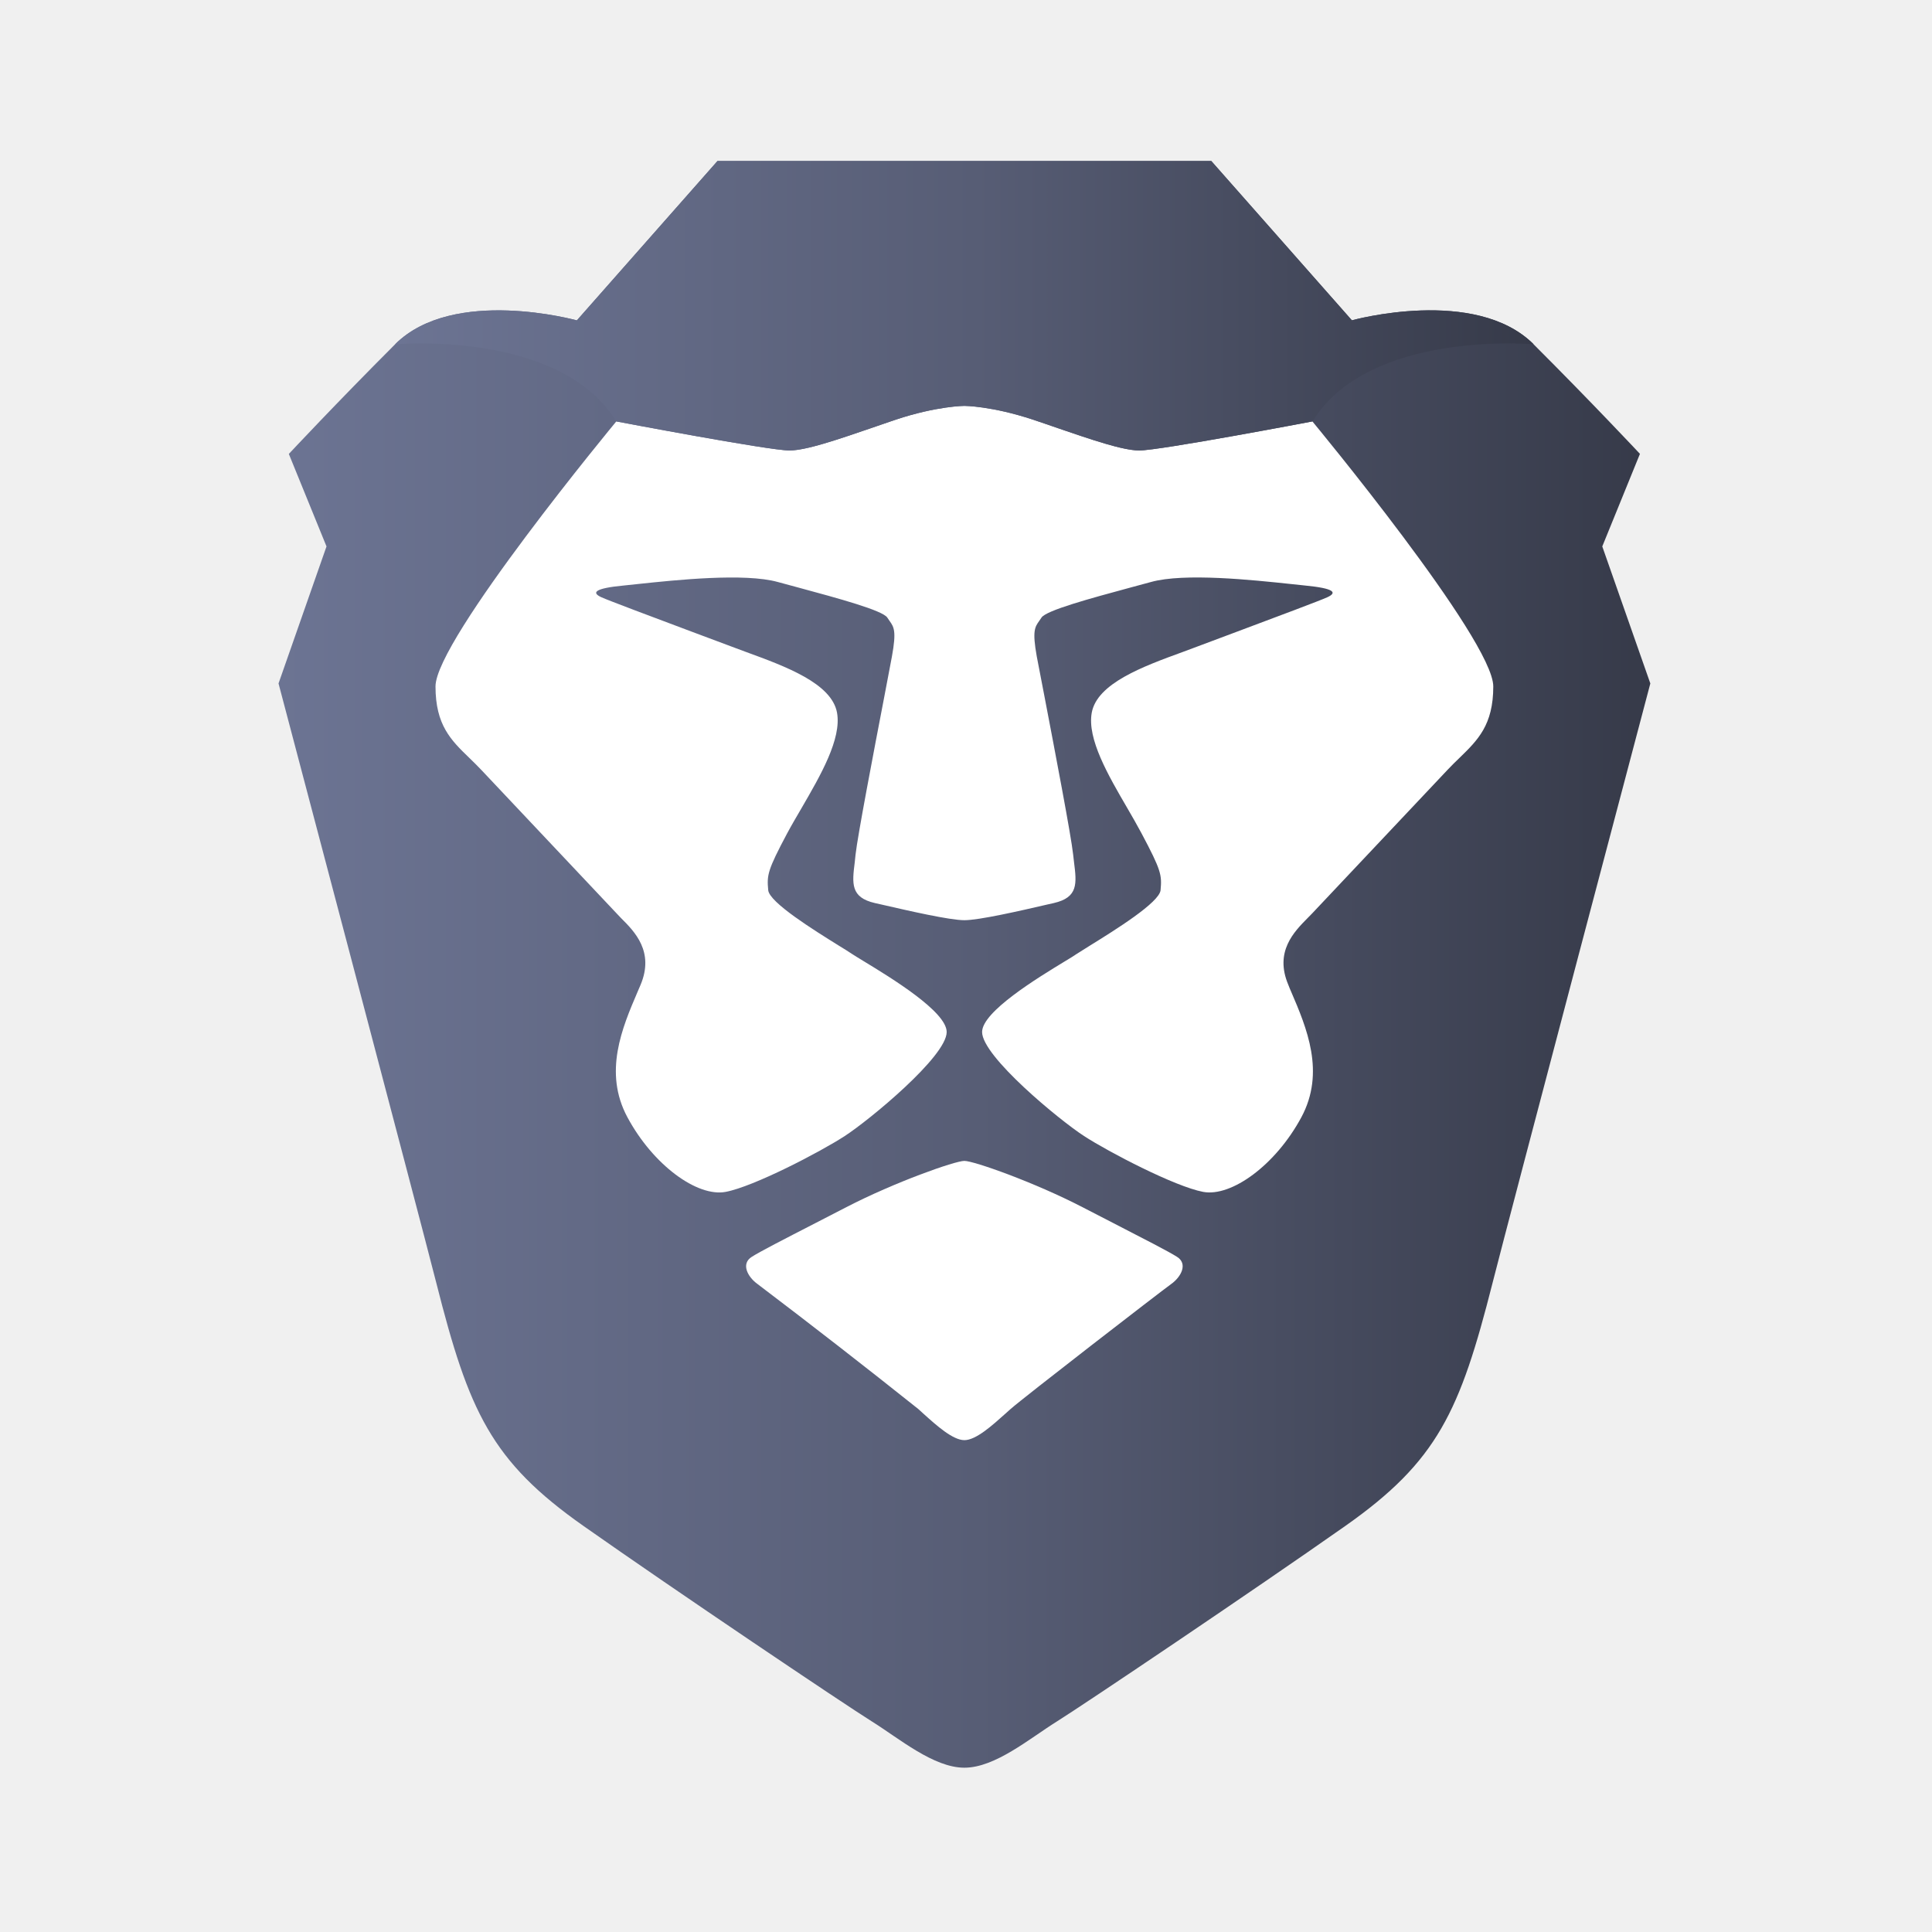
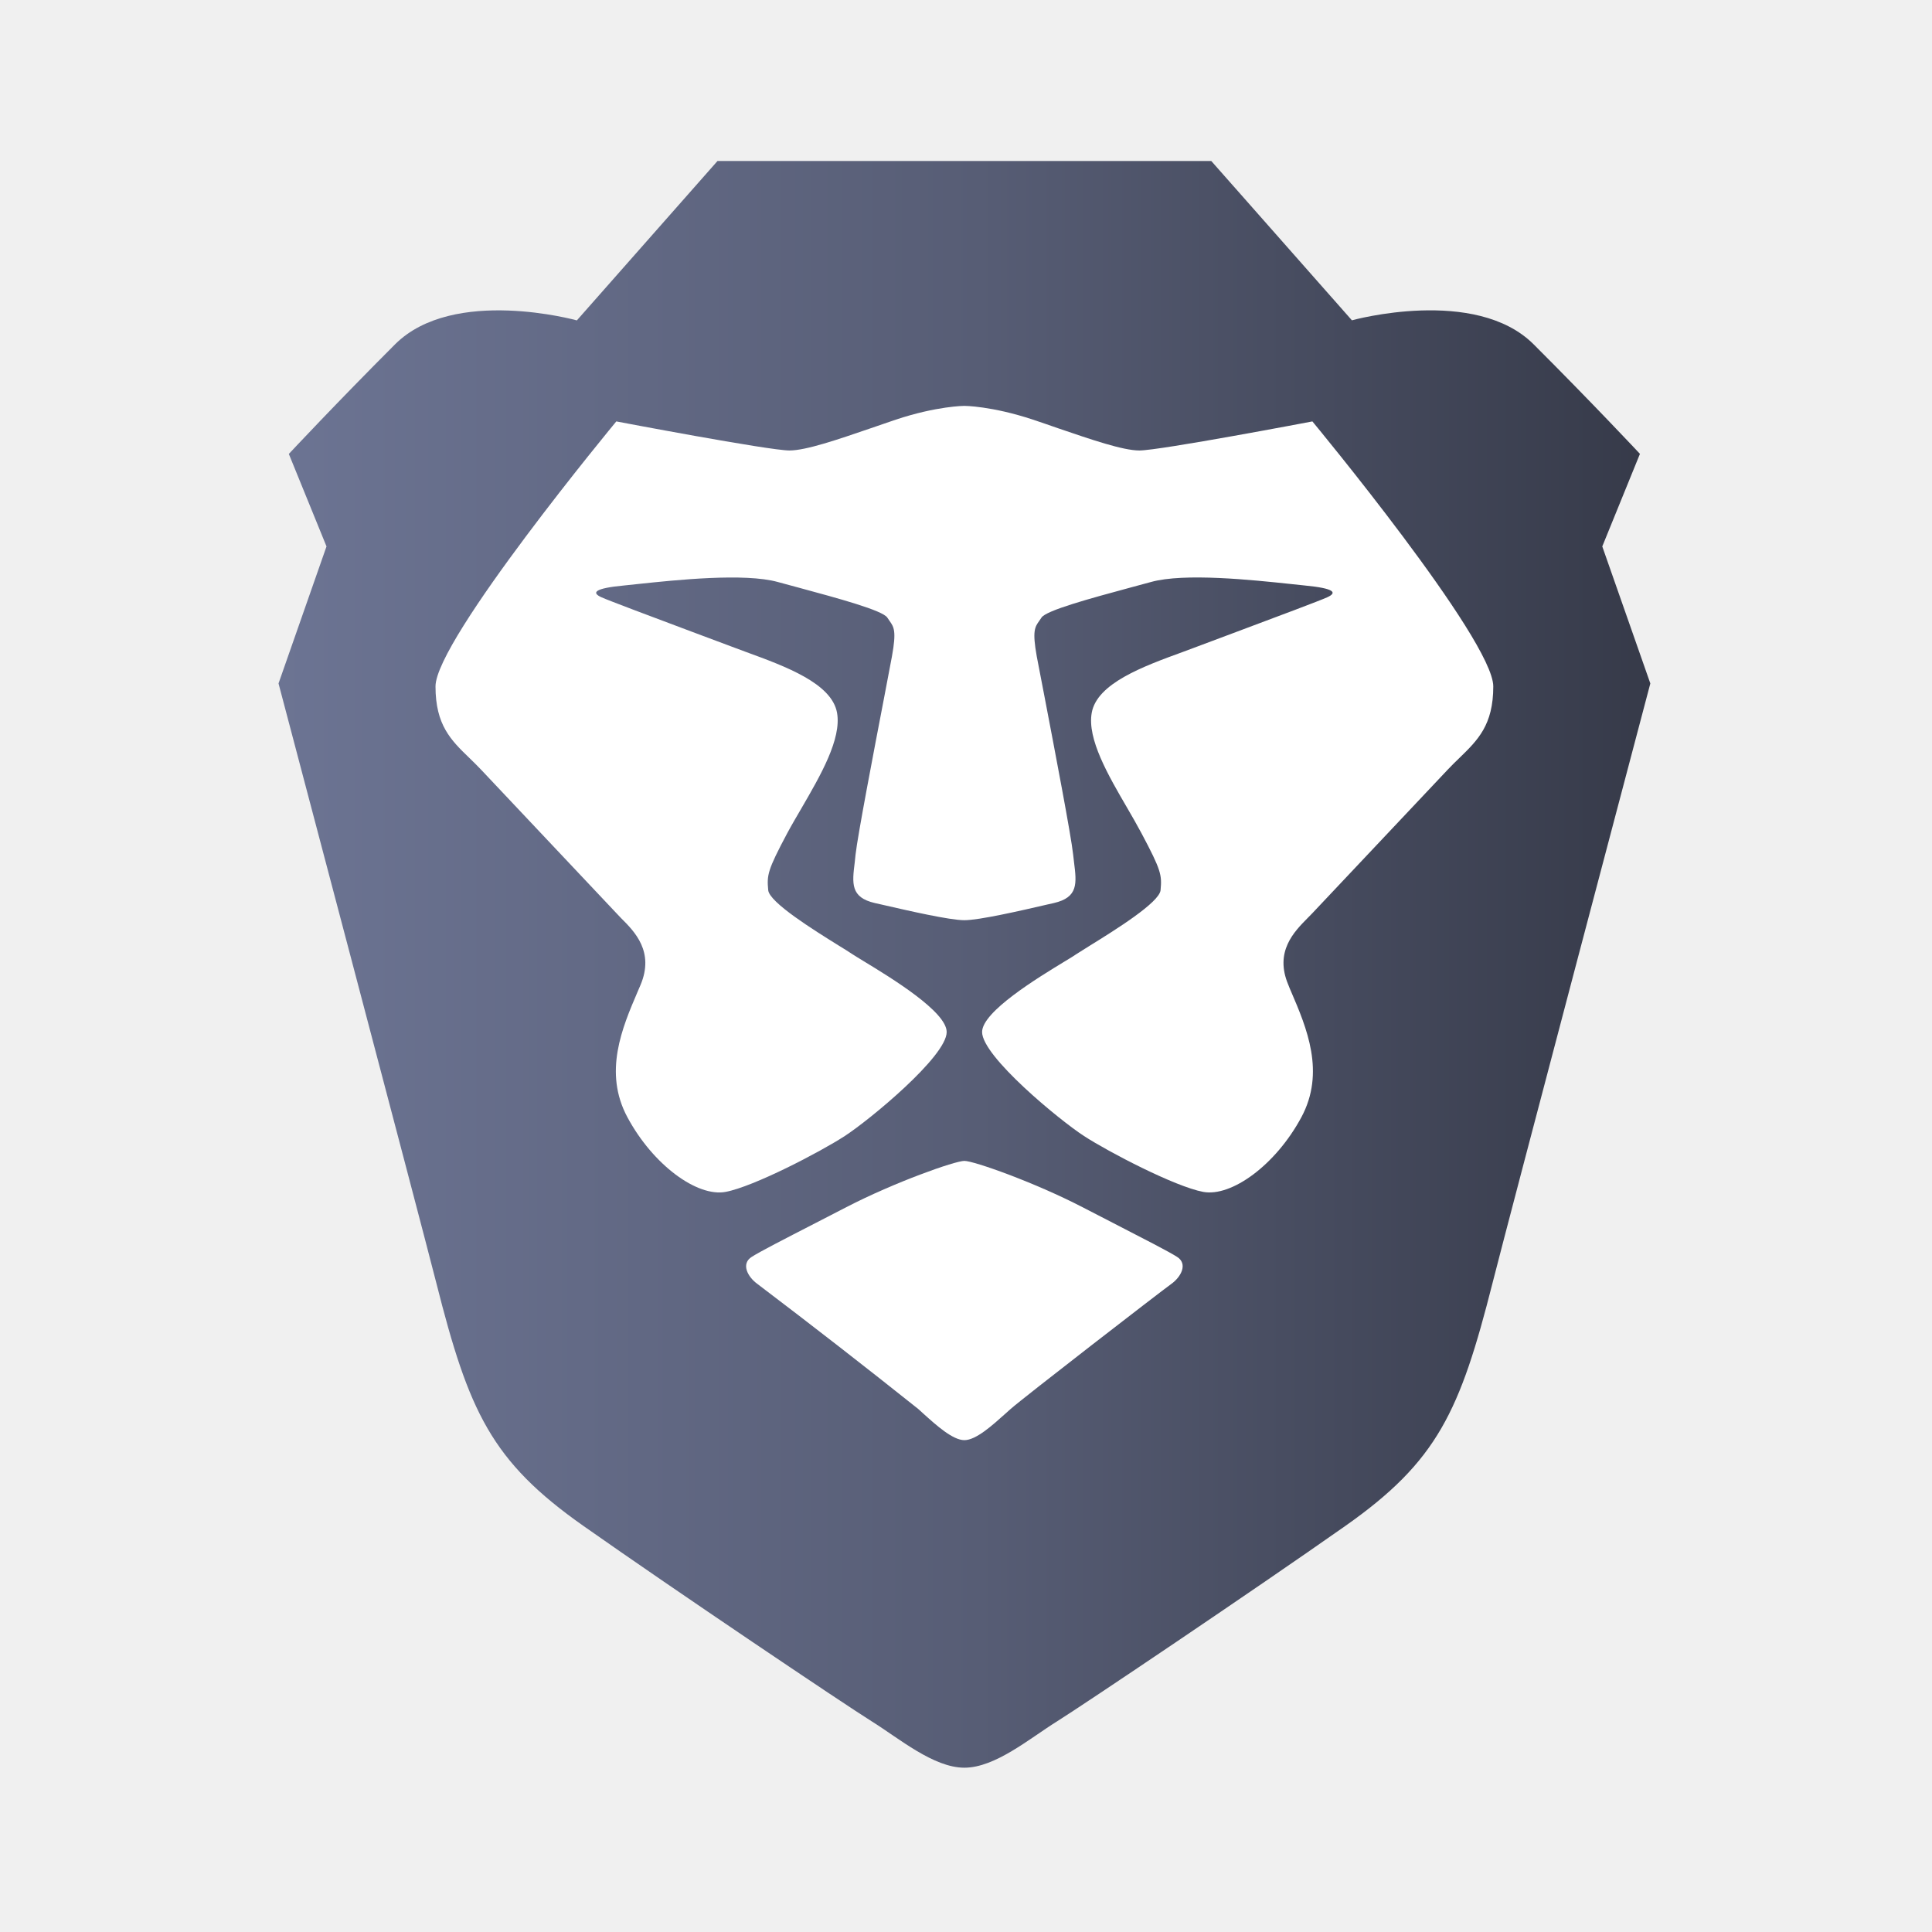
<svg xmlns="http://www.w3.org/2000/svg" fill="none" viewBox="0 0 24 24">
  <path fill="url(#a)" fill-rule="evenodd" d="m19.904 6.788.468-1.15s-.596-.637-1.32-1.36c-.724-.724-2.258-.299-2.258-.299L15.047 2H8.913L7.166 3.98s-1.534-.426-2.258.297c-.724.724-1.32 1.362-1.32 1.362l.468 1.149L3.46 8.49s1.754 6.636 1.96 7.447c.404 1.596.68 2.213 1.831 3.021 1.15.809 3.238 2.213 3.579 2.426.34.212.767.575 1.15.575.383 0 .81-.363 1.15-.575.34-.213 2.428-1.617 3.579-2.426 1.15-.808 1.427-1.425 1.832-3.021.205-.81 1.96-7.447 1.96-7.447l-.597-1.702Z" clip-rule="evenodd" />
  <path fill="#fff" d="M14.153 5.596c.255 0 2.15-.361 2.15-.361s2.247 2.712 2.247 3.292c0 .48-.193.667-.42.888a4.019 4.019 0 0 0-.146.146l-1.685 1.787-.055.056c-.168.17-.415.418-.24.83.01.028.023.057.035.085.192.447.428 1 .127 1.56-.32.595-.869.992-1.22.927-.351-.066-1.177-.497-1.48-.694-.304-.197-1.266-.989-1.266-1.292 0-.253.692-.674 1.028-.878.067-.04.12-.073.15-.094l.164-.103c.307-.19.861-.534.875-.687.017-.188.01-.243-.237-.707a9.96 9.96 0 0 0-.177-.314c-.236-.405-.5-.858-.441-1.183.066-.366.64-.576 1.128-.754l.177-.066.507-.19c.486-.182 1.026-.384 1.115-.425.124-.057.092-.11-.282-.146a17.4 17.4 0 0 1-.18-.019c-.463-.049-1.316-.14-1.73-.024a38.29 38.29 0 0 1-.27.073c-.465.126-1.036.28-1.09.37a.795.795 0 0 1-.028.041c-.053.075-.087.123-.03.44l.098.509c.128.67.329 1.718.354 1.953l.011.095c.033.263.054.437-.251.507l-.08.018c-.344.08-.849.195-1.031.195-.183 0-.688-.116-1.032-.195a81.197 81.197 0 0 1-.08-.018c-.304-.07-.283-.244-.25-.507l.01-.095c.026-.235.227-1.285.356-1.956l.096-.506c.058-.317.024-.365-.029-.44a.796.796 0 0 1-.028-.041c-.054-.09-.625-.244-1.09-.37l-.27-.073c-.414-.115-1.267-.025-1.73.024l-.18.019c-.374.035-.406.09-.283.146.09.041.63.243 1.115.425l.508.19.177.066c.487.178 1.062.388 1.128.754.058.325-.205.778-.44 1.183-.064.11-.126.215-.179.314-.247.464-.253.52-.236.707.014.152.567.496.874.687.072.044.13.08.165.104.03.02.083.052.15.093.336.204 1.028.625 1.028.878 0 .303-.962 1.095-1.266 1.292-.303.197-1.129.628-1.48.694-.352.066-.9-.332-1.22-.927-.301-.56-.065-1.112.127-1.56l.036-.084c.174-.413-.073-.662-.242-.83a2.808 2.808 0 0 1-.054-.057L5.976 9.561c-.05-.052-.098-.1-.146-.146-.228-.22-.42-.408-.42-.888 0-.58 2.246-3.292 2.246-3.292s1.896.361 2.151.361c.204 0 .598-.135 1.009-.276l.312-.107c.511-.17.852-.171.852-.171s.34.001.852.171c.103.035.208.07.312.107.41.14.805.276 1.009.276Z" />
  <path fill="#fff" d="M13.827 15.192c.4.206.685.352.793.42.139.086.054.25-.073.34-.126.09-1.829 1.406-1.994 1.552a8.298 8.298 0 0 0-.067.06c-.16.143-.362.326-.506.326-.144 0-.347-.183-.507-.327l-.066-.06a103.434 103.434 0 0 0-1.995-1.551c-.126-.09-.211-.254-.072-.34.108-.068.392-.214.793-.42l.382-.197c.6-.31 1.348-.574 1.465-.574.117 0 .865.264 1.465.574l.382.197Z" />
-   <path fill="url(#b)" fill-rule="evenodd" d="M16.794 3.98 15.047 2H8.913L7.166 3.98s-1.534-.426-2.258.297c0 0 2.045-.184 2.748.958 0 0 1.896.361 2.151.361.256 0 .81-.212 1.32-.383.512-.17.853-.171.853-.171s.34.001.852.171c.511.17 1.065.383 1.32.383.256 0 2.152-.361 2.152-.361.703-1.142 2.748-.958 2.748-.958-.724-.723-2.258-.298-2.258-.298Z" clip-rule="evenodd" />
  <defs>
    <linearGradient id="a" x1="3.46" x2="20.5" y1="22.1" y2="22.1" gradientUnits="userSpaceOnUse">
      <stop stop-color="#6C7493" />
      <stop offset=".51" stop-color="#575D75" />
      <stop offset="1" stop-color="#363A49" />
    </linearGradient>
-     <linearGradient id="b" x1="4.908" x2="19.052" y1="5.622" y2="5.622" gradientUnits="userSpaceOnUse">
-       <stop stop-color="#6C7493" />
-       <stop offset=".51" stop-color="#575D75" />
-       <stop offset="1" stop-color="#363A49" />
-     </linearGradient>
  </defs>
</svg>
